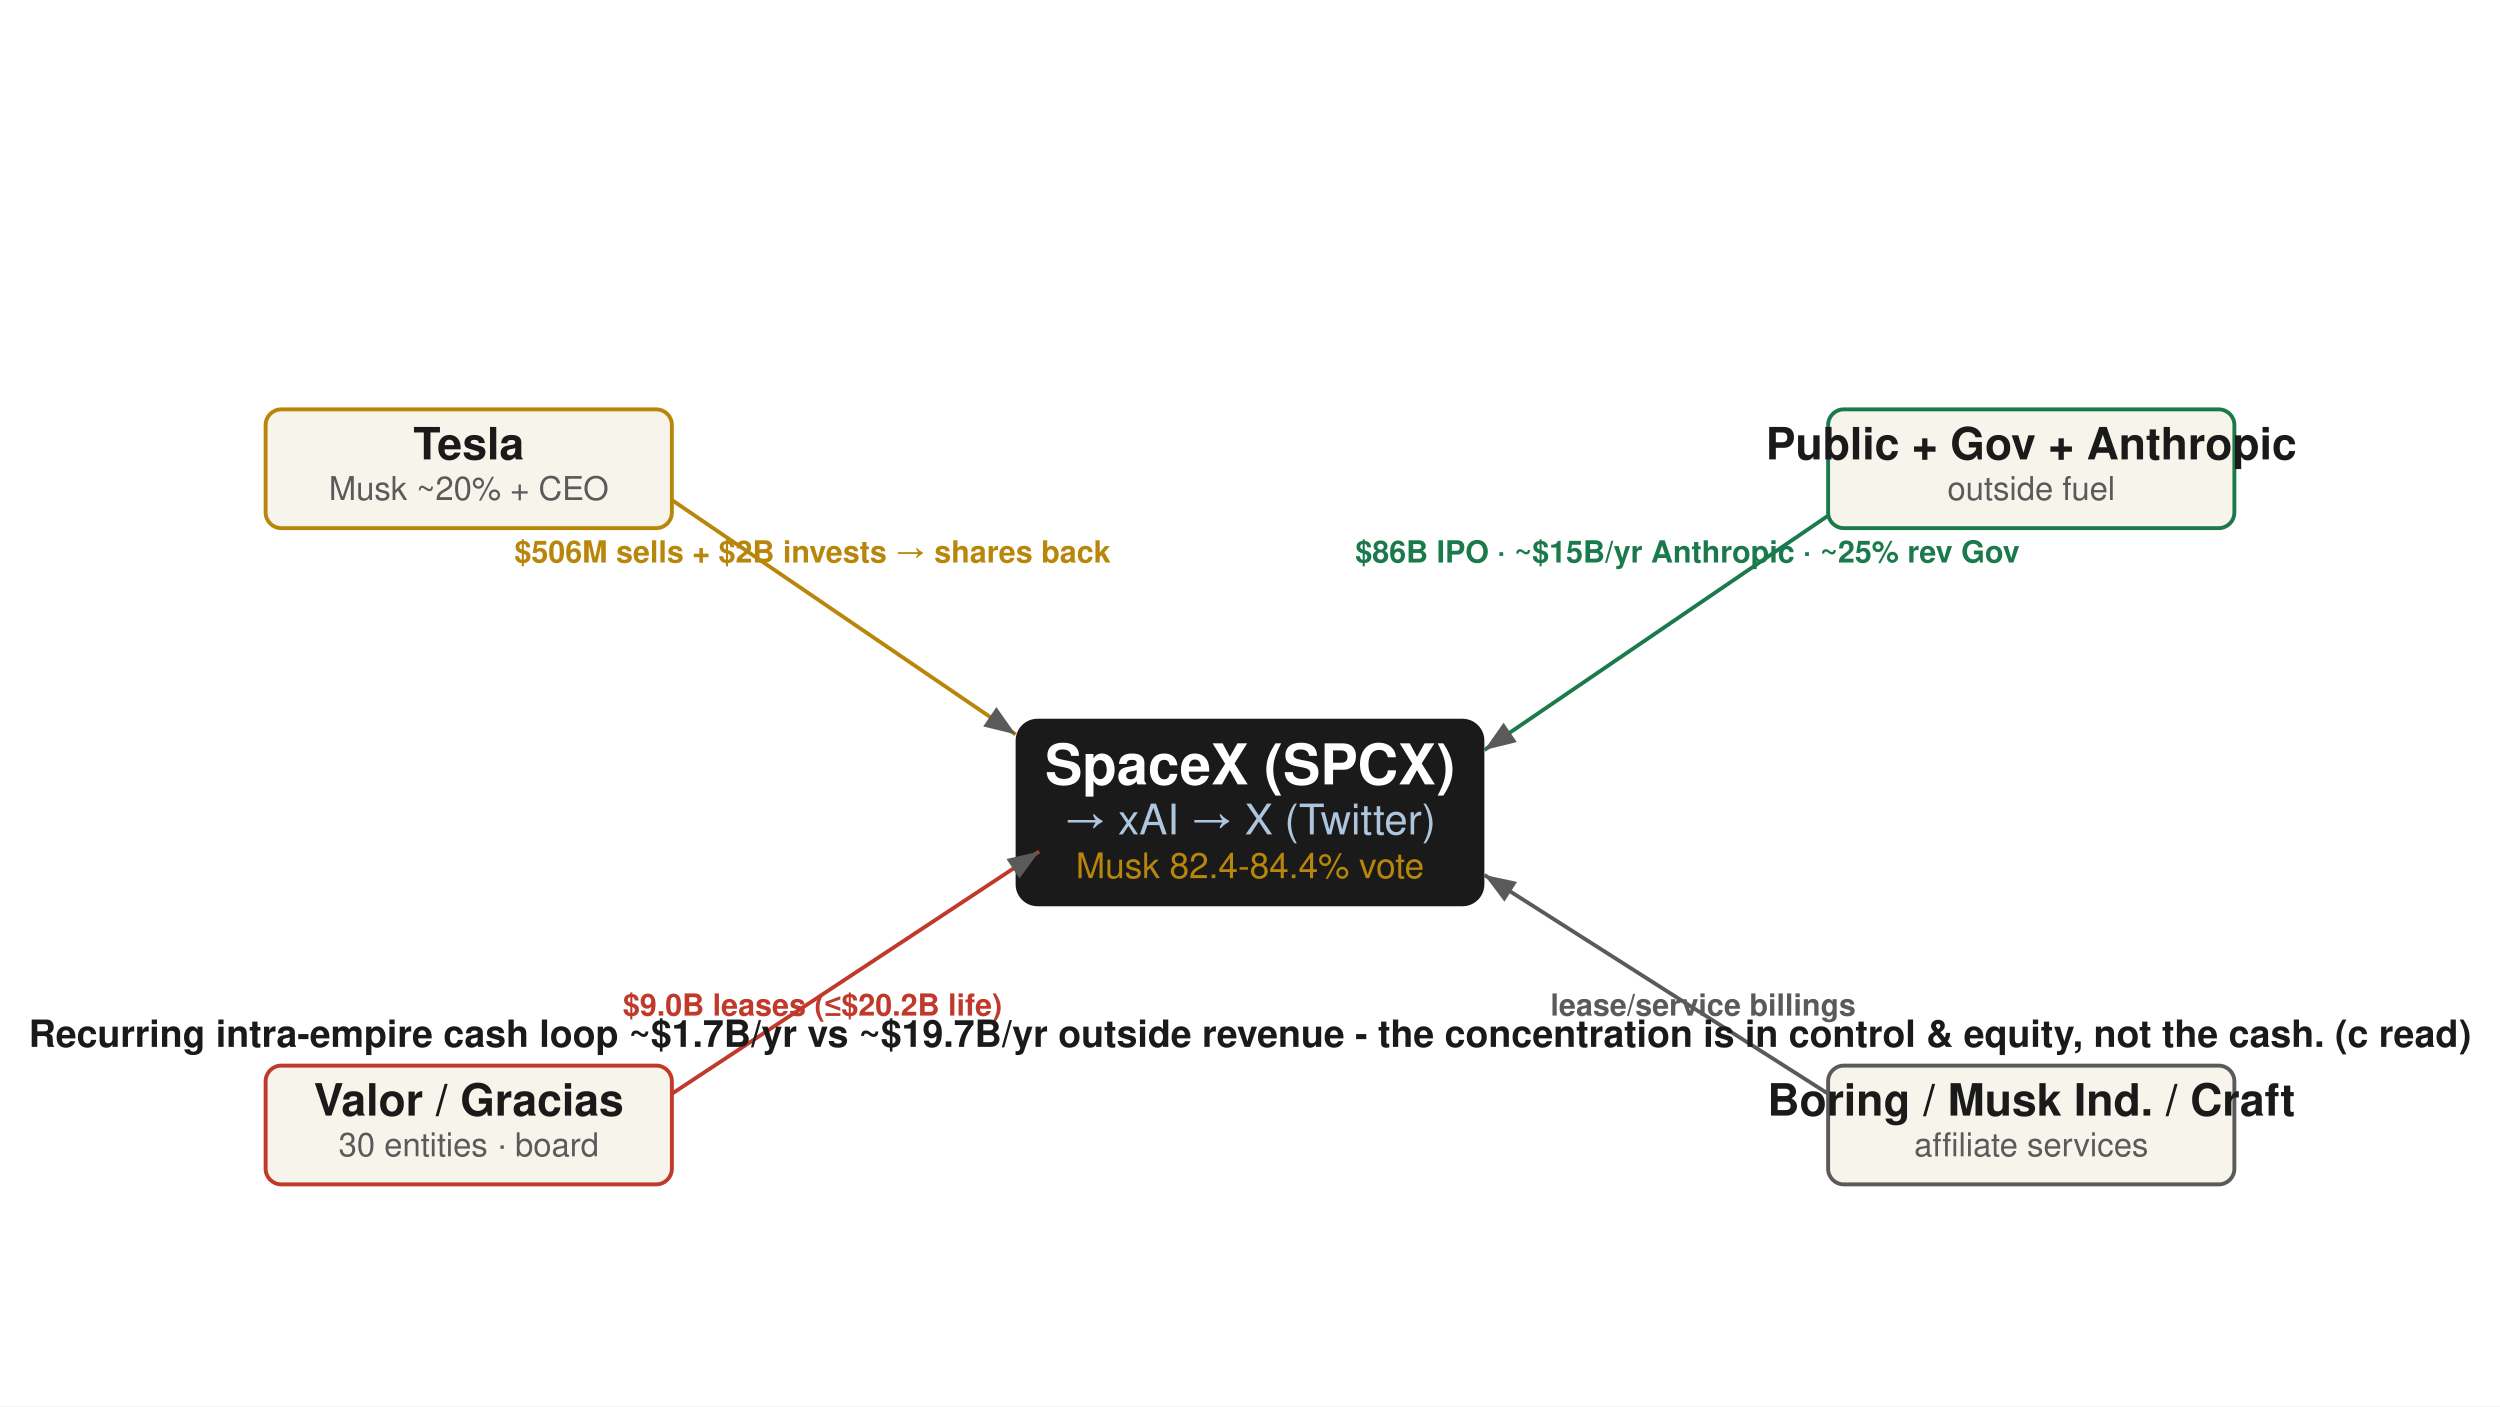
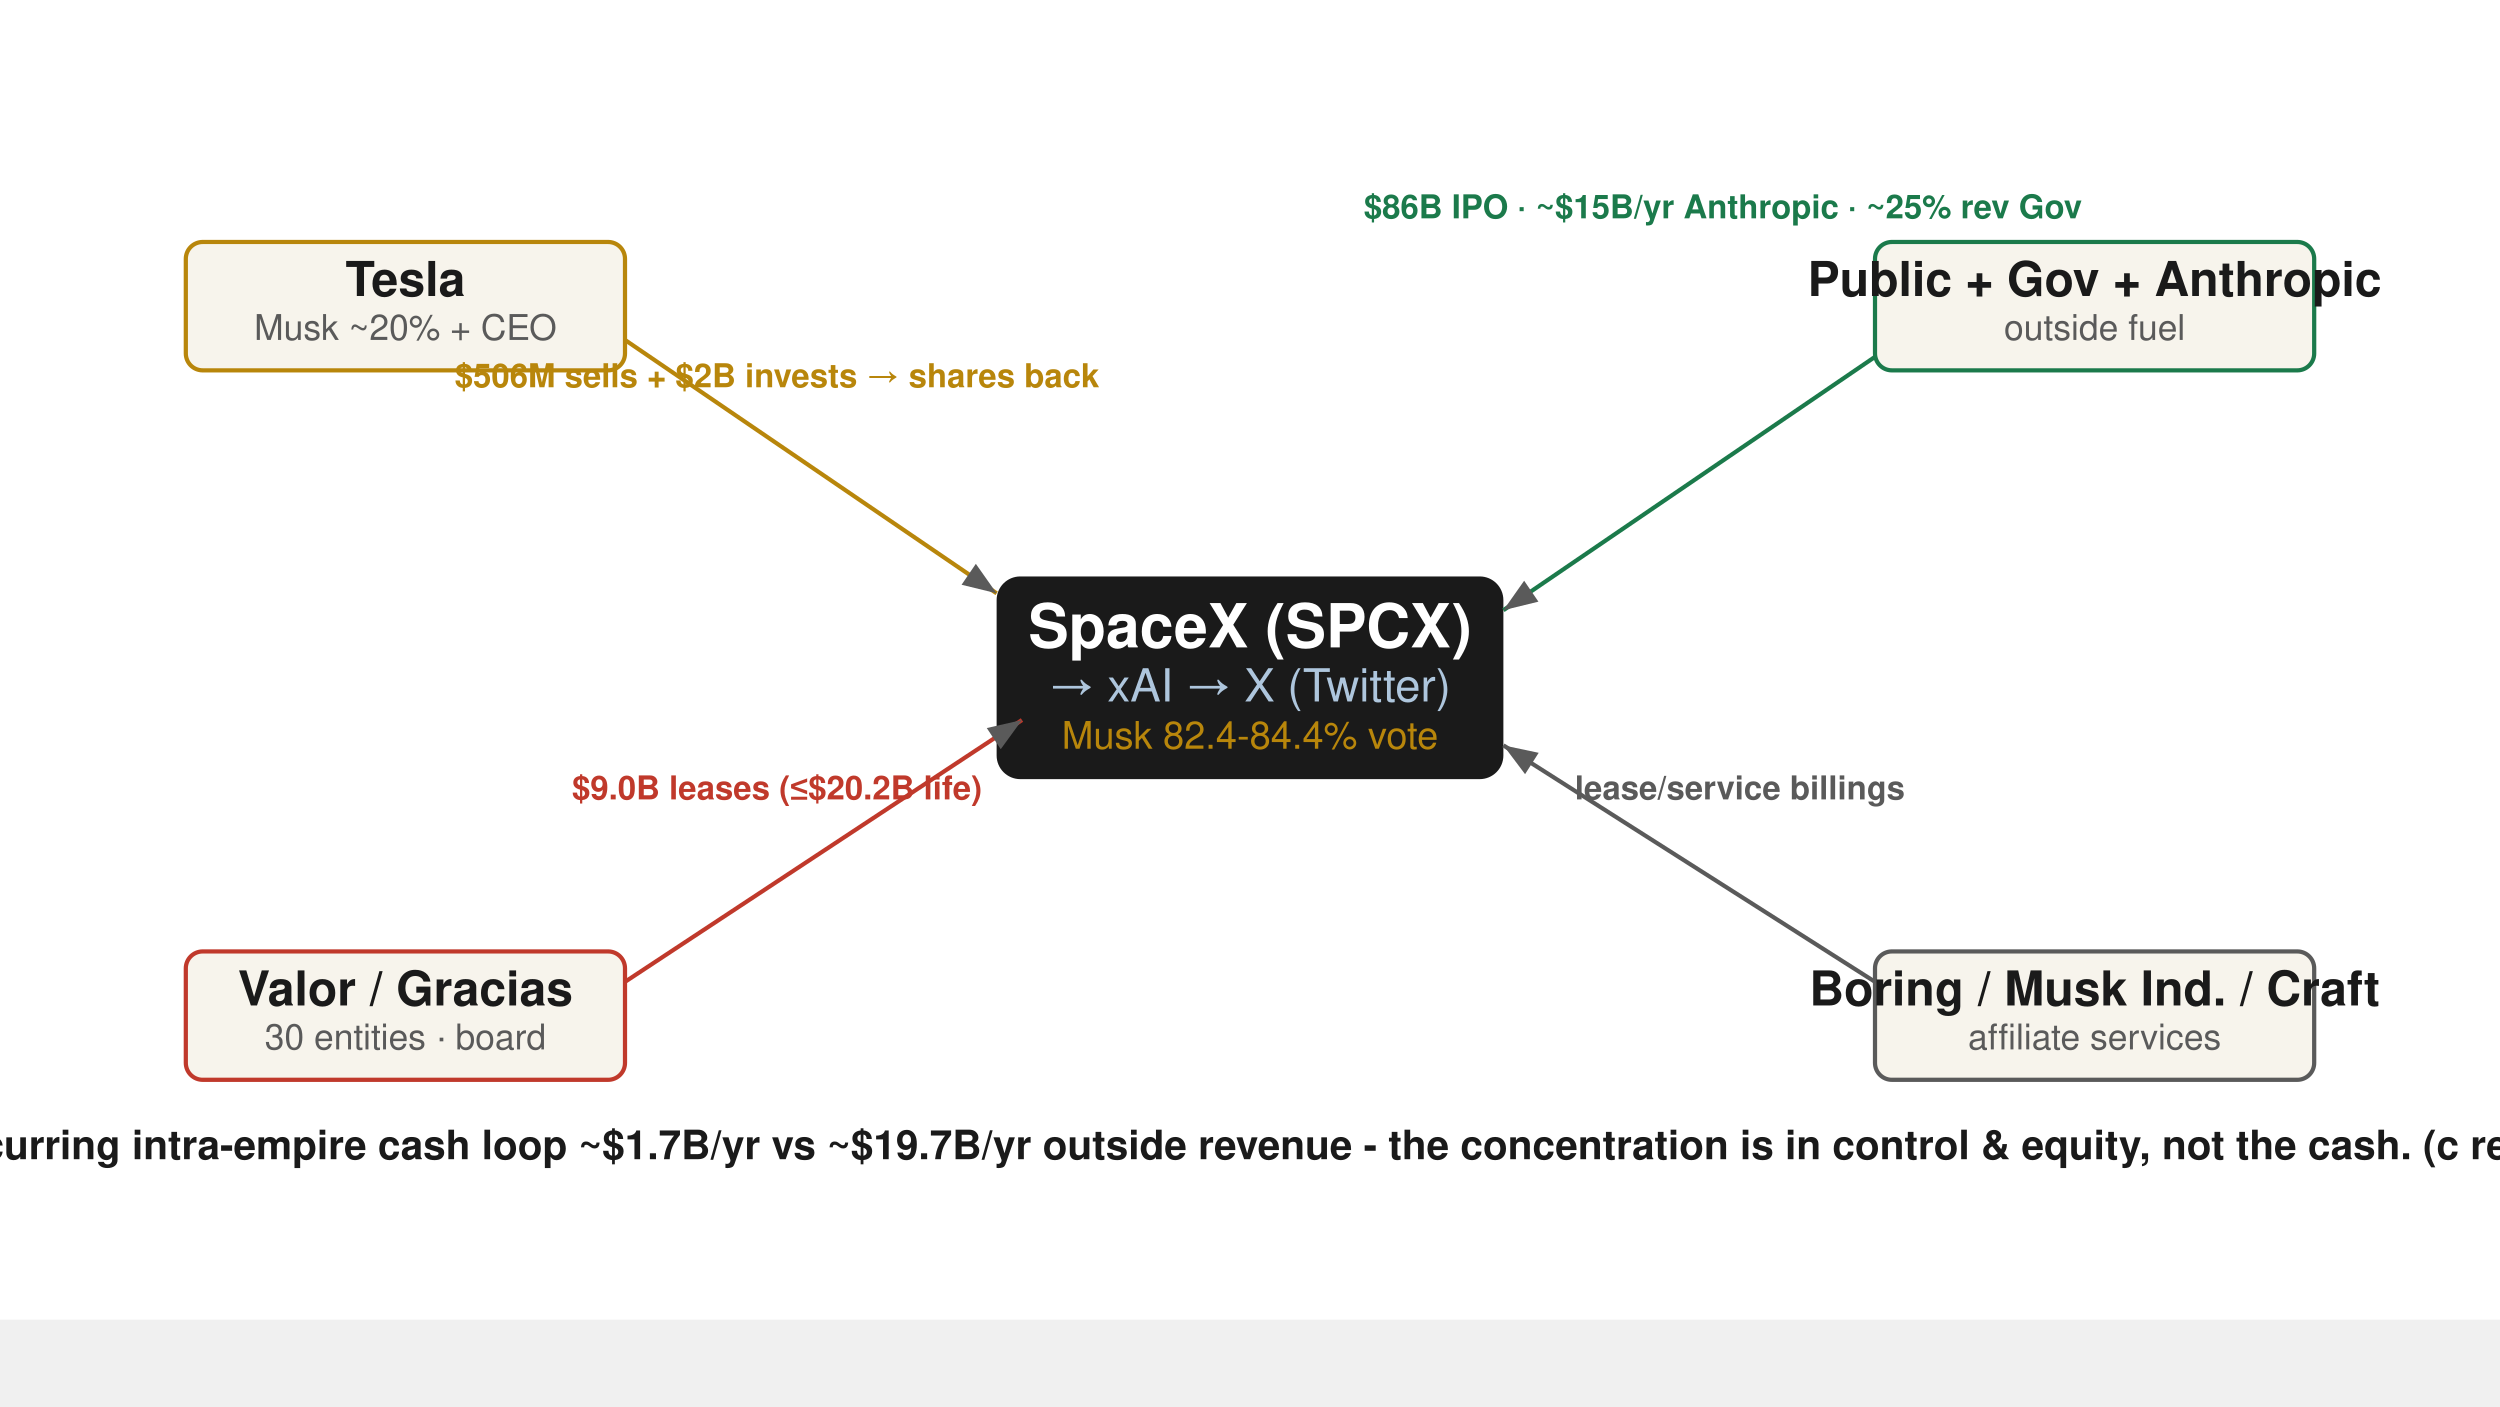
- <svg xmlns="http://www.w3.org/2000/svg" viewBox="0 0 1600 900" width="1600" height="900" preserveAspectRatio="xMidYMid meet">
+ <svg xmlns="http://www.w3.org/2000/svg" viewBox="60 230 1480 610" width="1600" height="900" preserveAspectRatio="xMidYMid meet">
  <defs>
    <marker id="ar" markerWidth="10" markerHeight="10" refX="8" refY="3" orient="auto">
      <path d="M0,0 L8,3 L0,6 Z" fill="#5A5A5A" />
    </marker>
  </defs>
  <rect x="0" y="0" width="1600" height="900" fill="#FFFFFF" rx="0" opacity="1" />
  <rect x="650" y="460" width="300" height="120" fill="#1A1A1A" rx="14" opacity="1" />
  <text x="800" y="502" font-family="Helvetica, Arial, sans-serif" font-size="36.0" fill="#FFFFFF" font-weight="bold" text-anchor="middle" letter-spacing="0">SpaceX (SPCX)</text>
  <text x="800" y="534" font-family="Helvetica, Arial, sans-serif" font-size="27.0" fill="#AEC6DD" font-weight="normal" text-anchor="middle" letter-spacing="0">→ xAI → X (Twitter)</text>
  <text x="800" y="562" font-family="Helvetica, Arial, sans-serif" font-size="22.5" fill="#B8860B" font-weight="normal" text-anchor="middle" letter-spacing="0">Musk 82.4-84.4% vote</text>
  <rect x="170" y="262" width="260" height="76" fill="#F7F4EC" rx="10" opacity="1" />
  <rect x="170" y="262" width="260" height="76" rx="10" fill="none" stroke="#B8860B" stroke-width="2.5" />
  <text x="300" y="294" font-family="Helvetica, Arial, sans-serif" font-size="28.5" fill="#1A1A1A" font-weight="bold" text-anchor="middle" letter-spacing="0">Tesla</text>
  <text x="300" y="320" font-family="Helvetica, Arial, sans-serif" font-size="21.0" fill="#5A5A5A" font-weight="normal" text-anchor="middle" letter-spacing="0">Musk ~20% + CEO</text>
  <rect x="170" y="682" width="260" height="76" fill="#F7F4EC" rx="10" opacity="1" />
  <rect x="170" y="682" width="260" height="76" rx="10" fill="none" stroke="#C0392B" stroke-width="2.5" />
  <text x="300" y="714" font-family="Helvetica, Arial, sans-serif" font-size="28.5" fill="#1A1A1A" font-weight="bold" text-anchor="middle" letter-spacing="0">Valor / Gracias</text>
  <text x="300" y="740" font-family="Helvetica, Arial, sans-serif" font-size="21.0" fill="#5A5A5A" font-weight="normal" text-anchor="middle" letter-spacing="0">30 entities · board</text>
  <rect x="1170" y="262" width="260" height="76" fill="#F7F4EC" rx="10" opacity="1" />
  <rect x="1170" y="262" width="260" height="76" rx="10" fill="none" stroke="#1B7A4B" stroke-width="2.5" />
  <text x="1300" y="294" font-family="Helvetica, Arial, sans-serif" font-size="28.5" fill="#1A1A1A" font-weight="bold" text-anchor="middle" letter-spacing="0">Public + Gov + Anthropic</text>
  <text x="1300" y="320" font-family="Helvetica, Arial, sans-serif" font-size="21.0" fill="#5A5A5A" font-weight="normal" text-anchor="middle" letter-spacing="0">outside fuel</text>
  <rect x="1170" y="682" width="260" height="76" fill="#F7F4EC" rx="10" opacity="1" />
  <rect x="1170" y="682" width="260" height="76" rx="10" fill="none" stroke="#5A5A5A" stroke-width="2.5" />
  <text x="1300" y="714" font-family="Helvetica, Arial, sans-serif" font-size="28.5" fill="#1A1A1A" font-weight="bold" text-anchor="middle" letter-spacing="0">Boring / Musk Ind. / Craft</text>
  <text x="1300" y="740" font-family="Helvetica, Arial, sans-serif" font-size="21.0" fill="#5A5A5A" font-weight="normal" text-anchor="middle" letter-spacing="0">affiliate services</text>
  <path d="M 430 320 L 650 470" stroke="#B8860B" stroke-width="2.5" fill="none" marker-end="url(#ar)" />
-   <text x="520" y="360" font-family="Helvetica, Arial, sans-serif" font-size="19.5" fill="#B8860B" font-weight="bold" text-anchor="middle" letter-spacing="0">$506M sells + $2B invests → shares back</text>
+   <text x="520" y="348" font-family="Helvetica, Arial, sans-serif" font-size="19.5" fill="#B8860B" font-weight="bold" text-anchor="middle" letter-spacing="0">$506M sells + $2B invests → shares back</text>
  <path d="M 430 700 L 665 545" stroke="#C0392B" stroke-width="2.5" fill="none" marker-end="url(#ar)" />
-   <text x="520" y="650" font-family="Helvetica, Arial, sans-serif" font-size="19.5" fill="#C0392B" font-weight="bold" text-anchor="middle" letter-spacing="0">$9.0B leases (≤$20.2B life)</text>
+   <text x="520" y="592" font-family="Helvetica, Arial, sans-serif" font-size="19.5" fill="#C0392B" font-weight="bold" text-anchor="middle" letter-spacing="0">$9.0B leases (≤$20.2B life)</text>
  <path d="M 1170 330 L 950 480" stroke="#1B7A4B" stroke-width="2.5" fill="none" marker-end="url(#ar)" />
-   <text x="1080" y="360" font-family="Helvetica, Arial, sans-serif" font-size="19.5" fill="#1B7A4B" font-weight="bold" text-anchor="middle" letter-spacing="0">$86B IPO · ~$15B/yr Anthropic · ~25% rev Gov</text>
+   <text x="1080" y="248" font-family="Helvetica, Arial, sans-serif" font-size="19.5" fill="#1B7A4B" font-weight="bold" text-anchor="middle" letter-spacing="0">$86B IPO · ~$15B/yr Anthropic · ~25% rev Gov</text>
  <path d="M 1170 700 L 950 560" stroke="#5A5A5A" stroke-width="2.5" fill="none" marker-end="url(#ar)" />
-   <text x="1090" y="650" font-family="Helvetica, Arial, sans-serif" font-size="19.5" fill="#5A5A5A" font-weight="bold" text-anchor="middle" letter-spacing="0">lease/service billings</text>
-   <text x="800" y="670" font-family="Helvetica, Arial, sans-serif" font-size="24.0" fill="#1A1A1A" font-weight="bold" text-anchor="middle" letter-spacing="0">Recurring intra-empire cash loop ~$1.7B/yr vs ~$19.7B/yr outside revenue  -  the concentration is in control &amp; equity, not the cash. (c read)</text>
+   <text x="1090" y="592" font-family="Helvetica, Arial, sans-serif" font-size="19.5" fill="#5A5A5A" font-weight="bold" text-anchor="middle" letter-spacing="0">lease/service billings</text>
+   <text x="800" y="805" font-family="Helvetica, Arial, sans-serif" font-size="24.0" fill="#1A1A1A" font-weight="bold" text-anchor="middle" letter-spacing="0">Recurring intra-empire cash loop ~$1.7B/yr vs ~$19.7B/yr outside revenue  -  the concentration is in control &amp; equity, not the cash. (c read)</text>
</svg>
